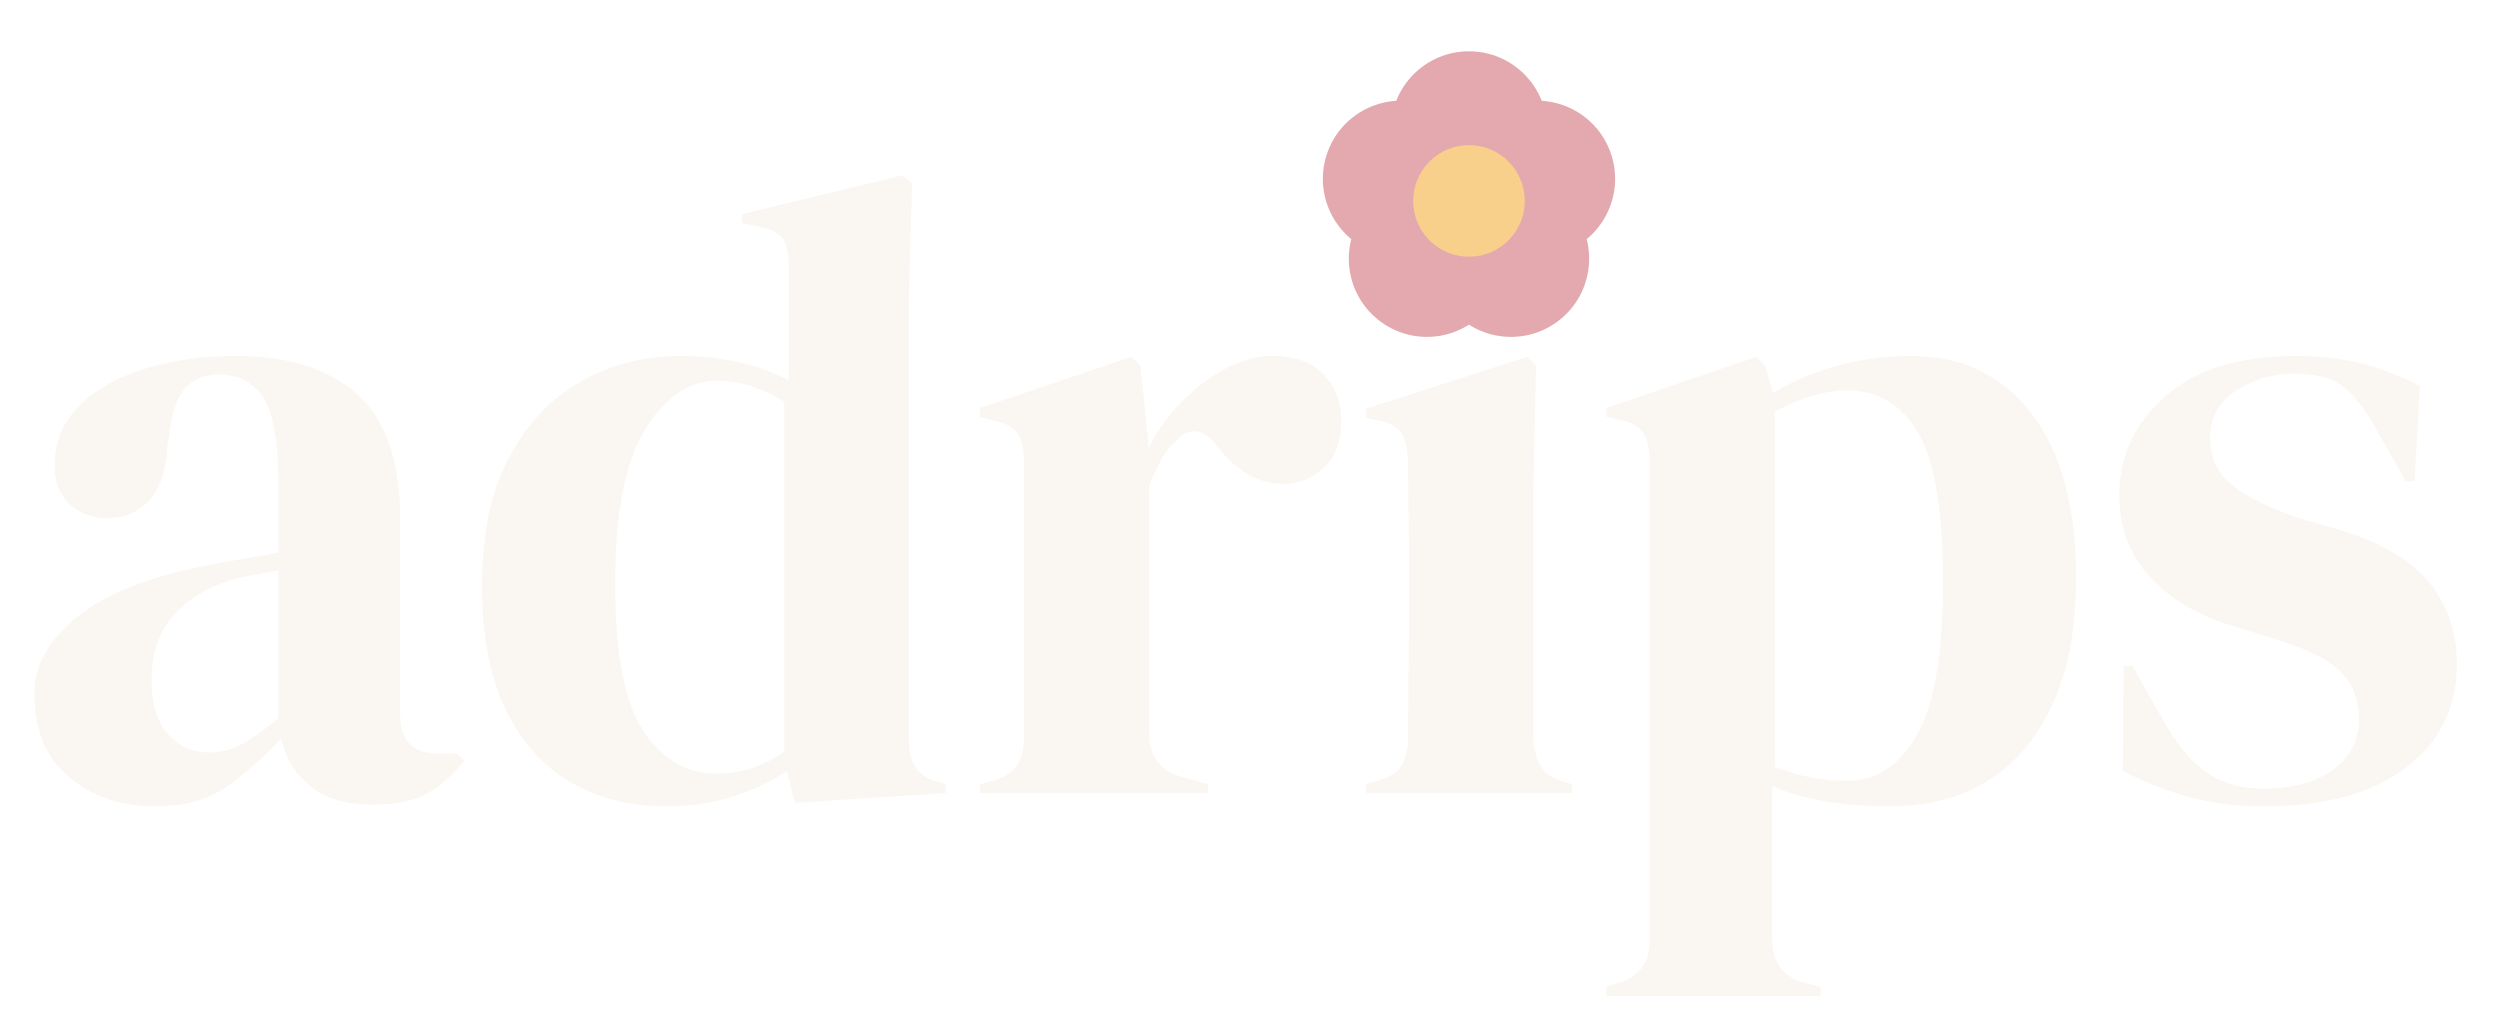
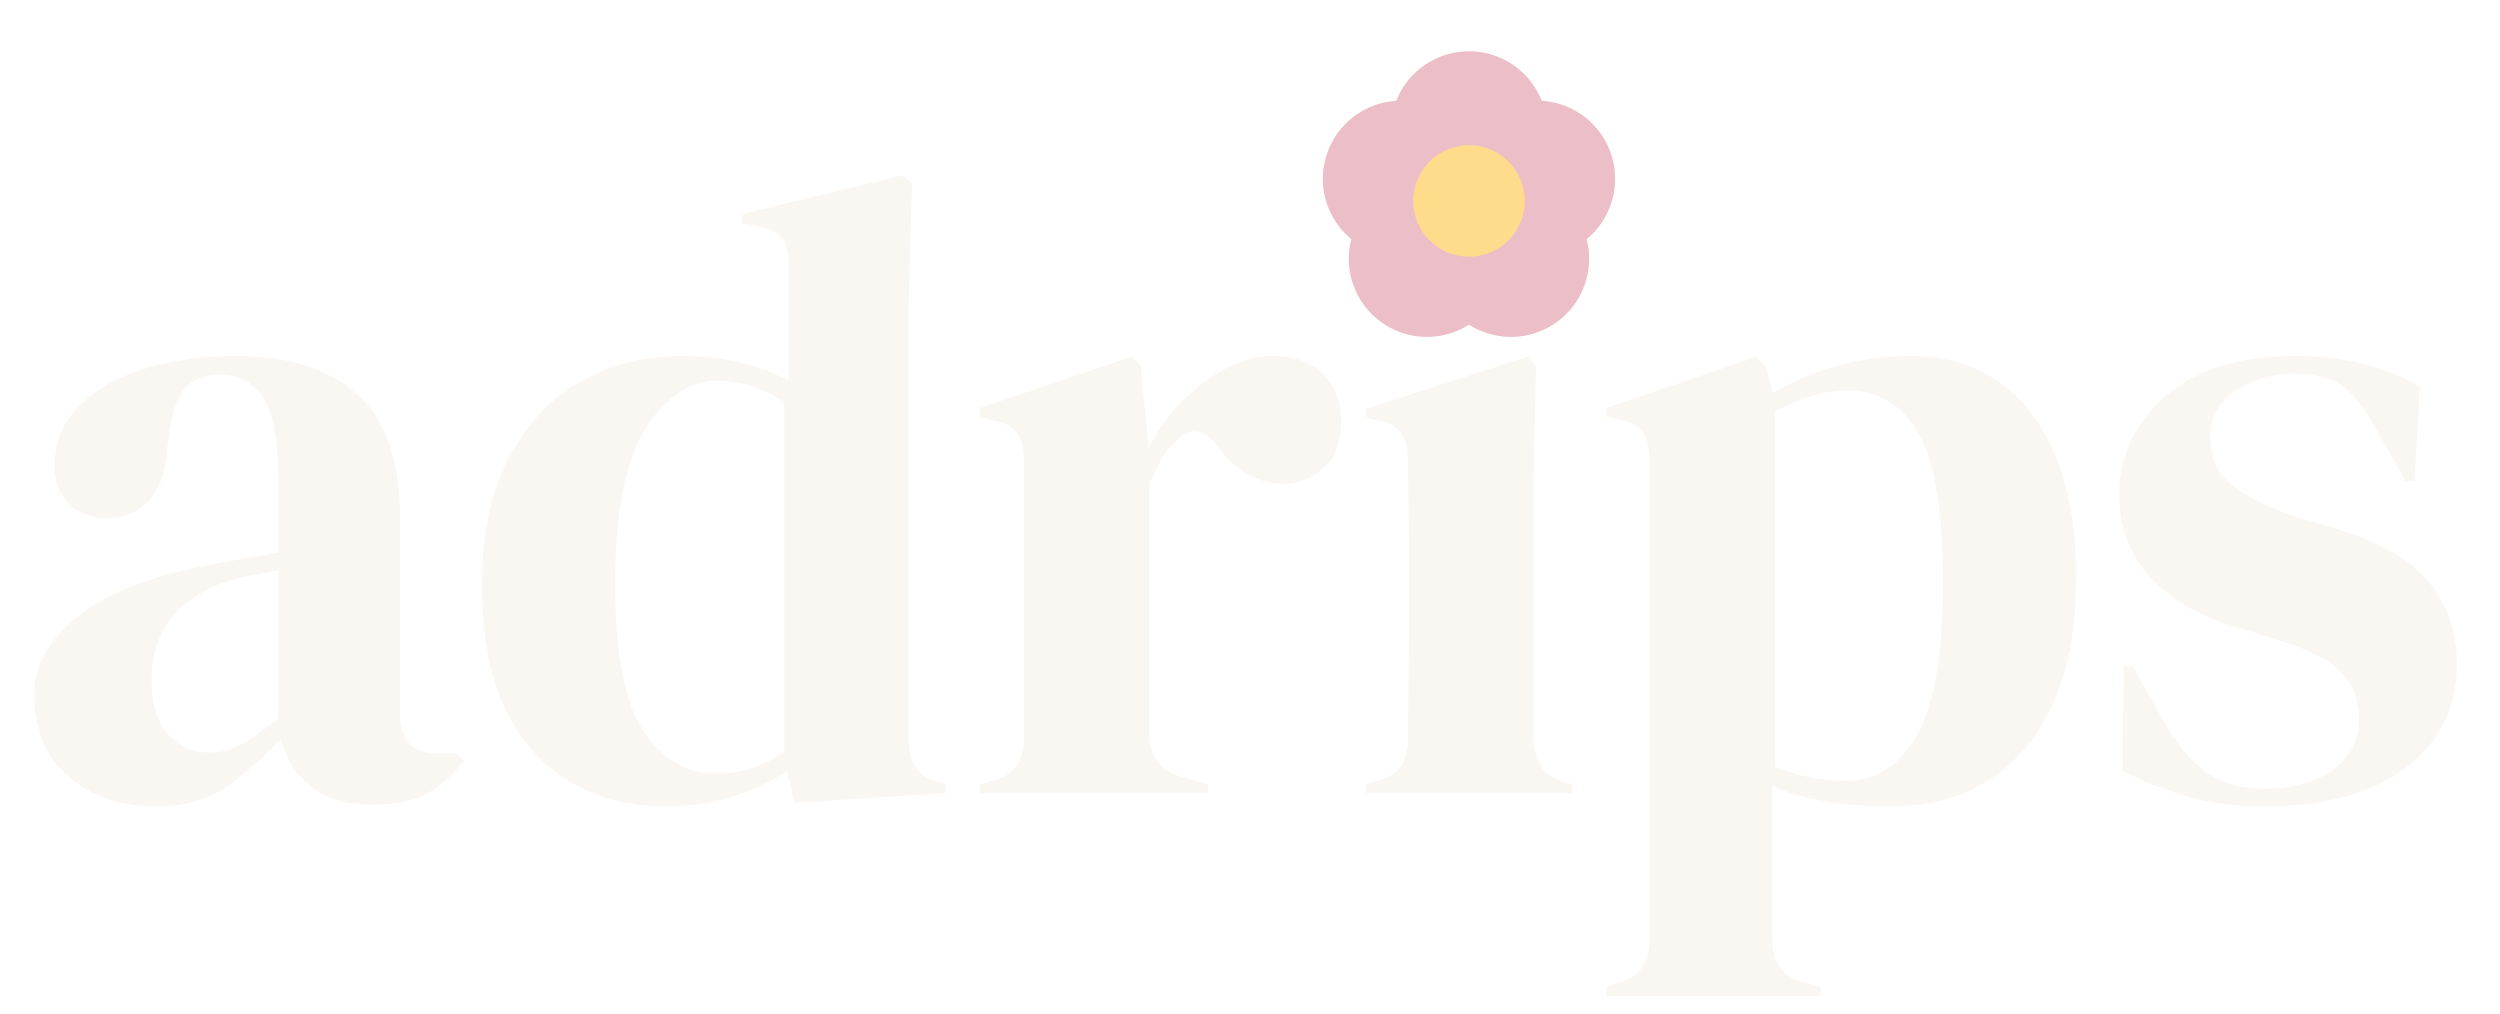
<svg xmlns="http://www.w3.org/2000/svg" viewBox="-10 -900 2837 1150" role="img" aria-label="Adrips">
  <path fill="#faf6f1" d="M166 15Q108 15 68.5 -18Q29 -51 29 -113Q29 -160 77 -199.5Q125 -239 228 -259Q244 -262 264 -265.5Q284 -269 306 -273V-352Q306 -420 289.5 -447.5Q273 -475 238 -475Q214 -475 200 -459.5Q186 -444 182 -406L180 -395Q178 -352 159 -332Q140 -312 112 -312Q86 -312 69 -328Q52 -344 52 -371Q52 -412 80.5 -440Q109 -468 156 -482Q203 -496 258 -496Q347 -496 395.5 -452.5Q444 -409 444 -311V-90Q444 -45 486 -45H508L517 -37Q498 -13 475.5 0Q453 13 412 13Q368 13 342.5 -7.5Q317 -28 309 -62Q279 -30 247.5 -7.5Q216 15 166 15ZM227 -46Q247 -46 264.5 -55.5Q282 -65 306 -85V-253Q296 -251 286 -249Q276 -247 263 -245Q217 -233 189.5 -204.5Q162 -176 162 -128Q162 -87 181 -66.5Q200 -46 227 -46Z M745 15Q686 15 639 -11.5Q592 -38 564.5 -93.5Q537 -149 537 -236Q537 -324 568 -381.5Q599 -439 650 -467.5Q701 -496 761 -496Q796 -496 828 -489Q860 -482 885 -468V-598Q885 -619 878.5 -629Q872 -639 851 -643L832 -647V-657L1014 -701L1025 -692L1021 -552V-63Q1021 -43 1028 -30.5Q1035 -18 1054 -13L1063 -10V0L892 11L883 -25Q856 -7 821.5 4Q787 15 745 15ZM803 -22Q845 -22 880 -47V-444Q843 -468 804 -468Q756 -468 722 -412.5Q688 -357 688 -238Q688 -119 720 -70.5Q752 -22 803 -22Z M1102 0V-10L1117 -14Q1137 -20 1144.5 -32Q1152 -44 1152 -63V-376Q1152 -398 1144.5 -408.5Q1137 -419 1117 -423L1102 -427V-437L1274 -495L1284 -485L1293 -399V-391Q1307 -419 1329.5 -442.5Q1352 -466 1379.5 -481Q1407 -496 1434 -496Q1472 -496 1492 -475Q1512 -454 1512 -422Q1512 -388 1492.5 -369.5Q1473 -351 1446 -351Q1404 -351 1372 -393L1370 -395Q1360 -409 1347 -410.5Q1334 -412 1323 -398Q1313 -389 1306.5 -376.5Q1300 -364 1294 -348V-69Q1294 -29 1329 -19L1361 -10V0Z M1540 0V-10L1554 -14Q1574 -20 1581 -32Q1588 -44 1588 -64Q1588 -99 1588.5 -139.5Q1589 -180 1589 -210V-258Q1589 -289 1588.5 -316.5Q1588 -344 1588 -377Q1587 -398 1580.5 -408.5Q1574 -419 1554 -423L1540 -426V-436L1723 -495L1733 -485L1730 -343V-63Q1731 -43 1738 -31Q1745 -19 1764 -13L1774 -10V0Z M1813 230V220L1825 216Q1862 206 1862 168V-376Q1862 -398 1854.5 -409Q1847 -420 1827 -424L1813 -427V-437L1983 -495L1993 -485L2002 -454Q2035 -474 2075.5 -485Q2116 -496 2159 -496Q2245 -496 2295.5 -430.5Q2346 -365 2346 -243Q2346 -123 2290.5 -54Q2235 15 2134 15Q2055 15 2001 -8V165Q2001 205 2037 215L2056 220V230ZM2086 -14Q2136 -14 2165.5 -66Q2195 -118 2195 -239Q2195 -360 2167 -408.5Q2139 -457 2086 -457Q2049 -457 2004 -433V-30Q2042 -14 2086 -14Z M2559 15Q2510 15 2471 3.5Q2432 -8 2399 -25L2400 -144H2410L2444 -84Q2466 -44 2492.5 -24.5Q2519 -5 2560 -5Q2608 -5 2637.5 -26.5Q2667 -48 2667 -84Q2667 -117 2646 -138Q2625 -159 2568 -176L2526 -189Q2465 -207 2430 -245Q2395 -283 2395 -338Q2395 -404 2447 -450Q2499 -496 2596 -496Q2635 -496 2669.5 -487.5Q2704 -479 2736 -462L2730 -354H2720L2685 -416Q2666 -449 2647.5 -462.5Q2629 -476 2592 -476Q2558 -476 2528 -457Q2498 -438 2498 -403Q2498 -369 2523.5 -349Q2549 -329 2599 -312L2644 -299Q2716 -277 2747 -238.5Q2778 -200 2778 -146Q2778 -73 2720.5 -29Q2663 15 2559 15Z" />
-   <g transform="translate(1657 -672)" fill="#e3a9ae">
+   <g transform="translate(1657 -672)" fill="#ecbec8">
    <circle cx="0" cy="-81.1" r="88.7" transform="rotate(0)" />
    <circle cx="0" cy="-81.1" r="88.7" transform="rotate(72)" />
    <circle cx="0" cy="-81.1" r="88.7" transform="rotate(144)" />
    <circle cx="0" cy="-81.1" r="88.7" transform="rotate(216)" />
    <circle cx="0" cy="-81.1" r="88.7" transform="rotate(288)" />
-     <circle r="63.3" fill="#f8d08c" />
+     <circle r="63.3" fill="#ffdc8b" />
  </g>
</svg>
